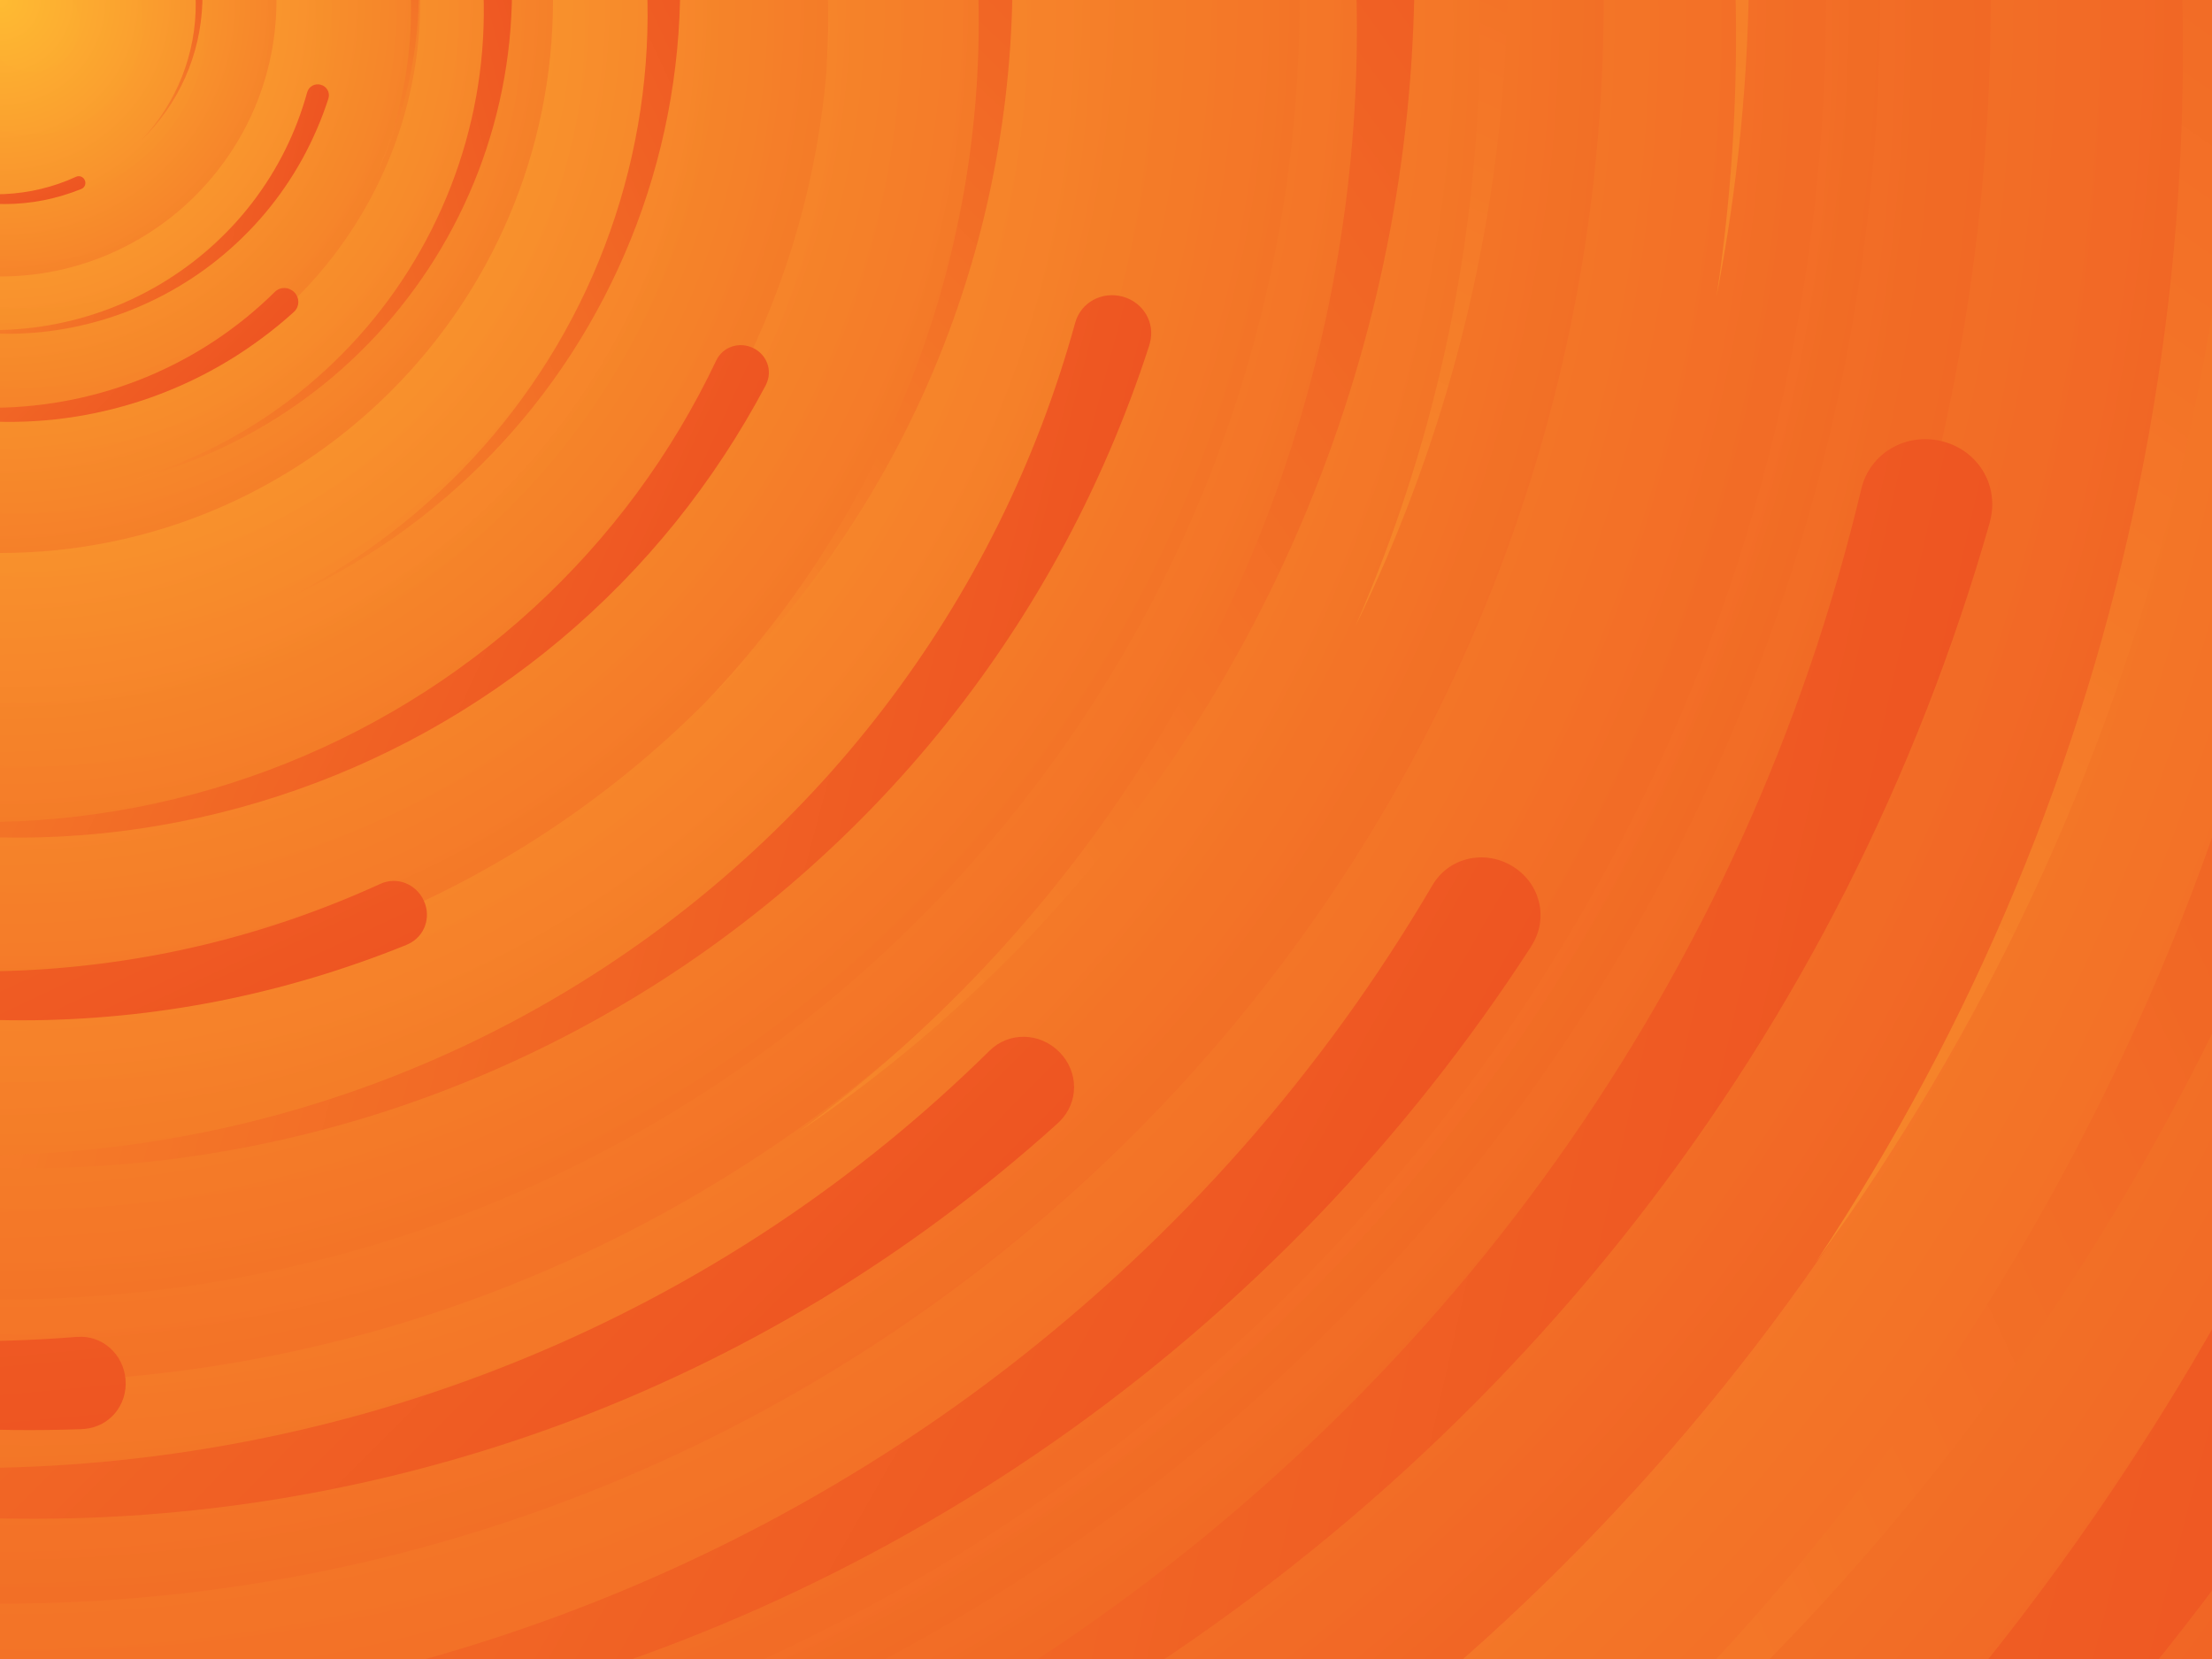
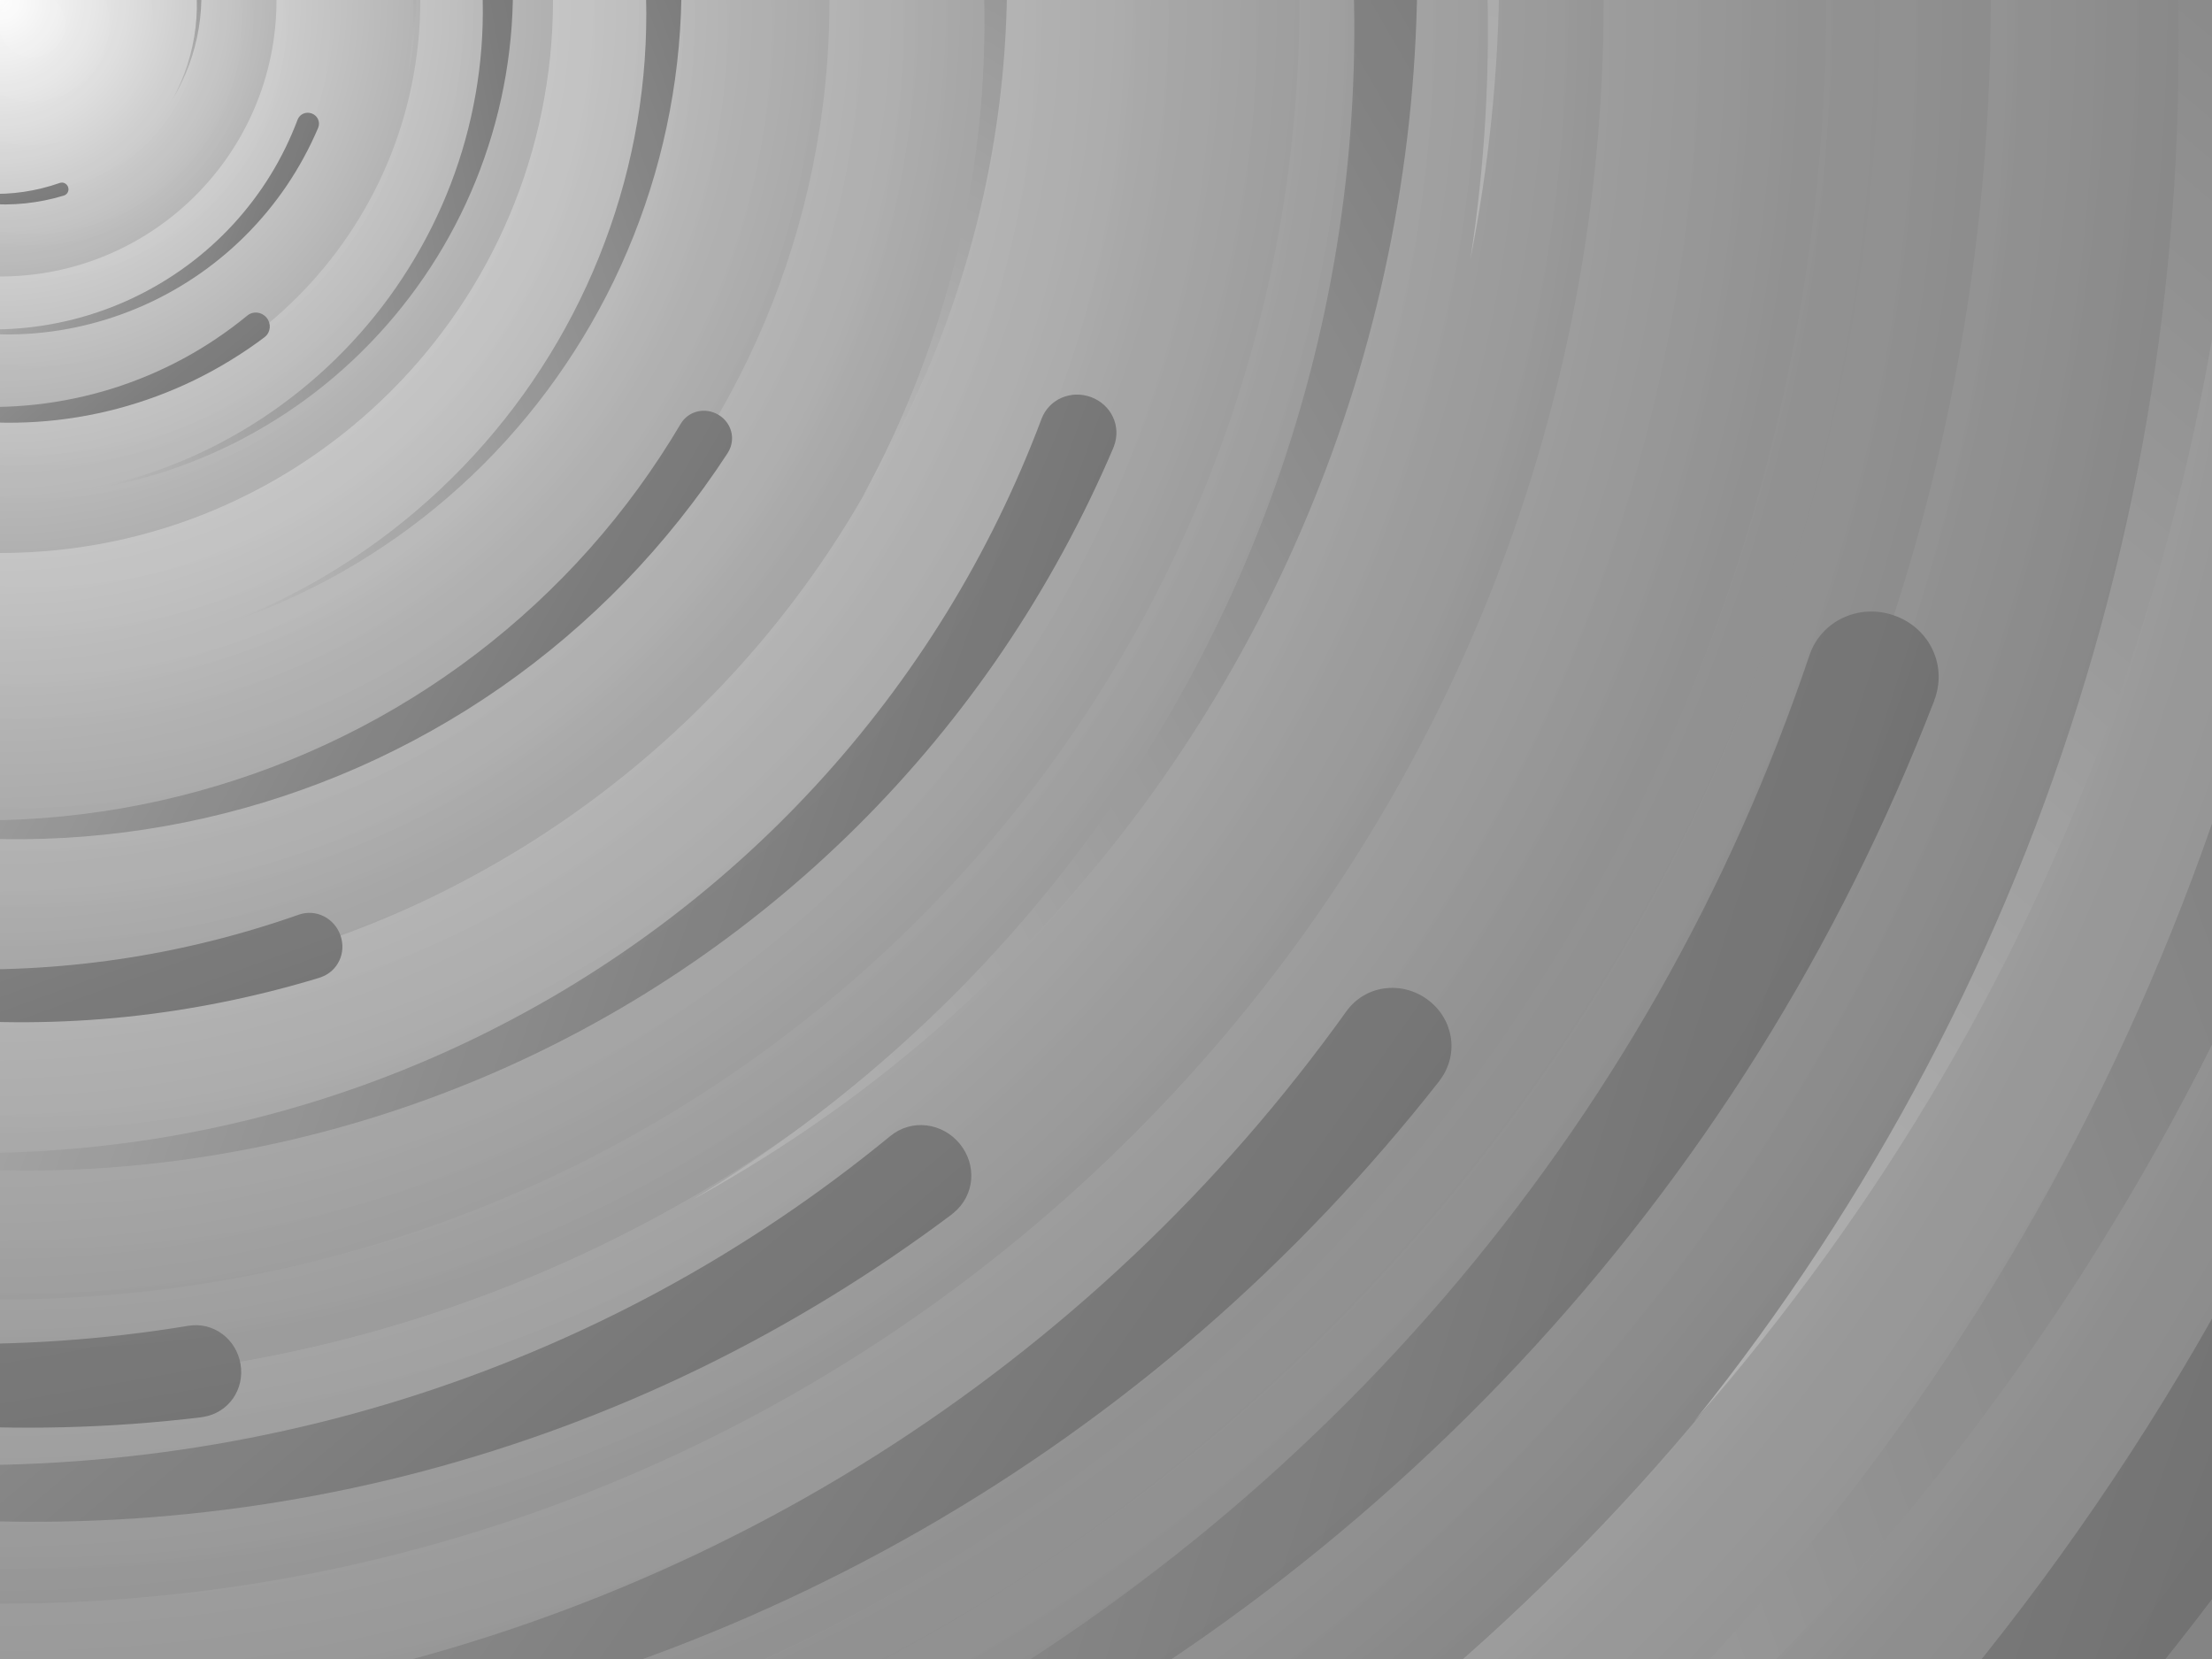
<svg xmlns="http://www.w3.org/2000/svg" viewBox="0 0 2000 1500">
-   <rect fill="#ee5522" width="2000" height="1500" />
+   <rect fill="#6D6D6D" width="2000" height="1500" />
  <defs>
    <radialGradient id="a" gradientUnits="objectBoundingBox">
-       <stop offset="0" stop-color="#FB3" />
-       <stop offset="1" stop-color="#ee5522" />
+       <stop offset="0" stop-color="#FFFFFF" />
+       <stop offset="1" stop-color="#6D6D6D" />
    </radialGradient>
    <linearGradient id="b" gradientUnits="userSpaceOnUse" x1="0" y1="750" x2="1550" y2="750">
-       <stop offset="0" stop-color="#f7882b" />
-       <stop offset="1" stop-color="#ee5522" />
+       <stop offset="0" stop-color="#b6b6b6" />
+       <stop offset="1" stop-color="#6D6D6D" />
    </linearGradient>
    <path id="s" fill="url(#b)" d="M1549.2 51.6c-5.4 99.1-20.2 197.6-44.2 293.6c-24.1 96-57.4 189.4-99.3 278.6c-41.9 89.2-92.4 174.1-150.3 253.3c-58 79.2-123.4 152.6-195.1 219c-71.7 66.4-149.6 125.8-232.2 177.2c-82.7 51.4-170.1 94.7-260.7 129.1c-90.6 34.4-184.4 60-279.5 76.3C192.6 1495 96.1 1502 0 1500c96.1-2.1 191.8-13.3 285.4-33.6c93.6-20.2 185-49.5 272.5-87.2c87.6-37.7 171.3-83.8 249.6-137.3c78.4-53.5 151.5-114.5 217.9-181.7c66.5-67.2 126.4-140.7 178.6-218.9c52.3-78.3 96.9-161.4 133-247.9c36.1-86.5 63.8-176.2 82.6-267.6c18.8-91.4 28.6-184.4 29.6-277.4c0.3-27.6 23.2-48.7 50.8-48.4s49.5 21.8 49.2 49.5c0 0.7 0 1.3-0.1 2L1549.2 51.6z" />
    <g id="g">
      <use href="#s" transform="scale(0.12) rotate(60)" />
      <use href="#s" transform="scale(0.2) rotate(10)" />
      <use href="#s" transform="scale(0.25) rotate(40)" />
      <use href="#s" transform="scale(0.3) rotate(-20)" />
      <use href="#s" transform="scale(0.4) rotate(-30)" />
      <use href="#s" transform="scale(0.5) rotate(20)" />
      <use href="#s" transform="scale(0.6) rotate(60)" />
      <use href="#s" transform="scale(0.7) rotate(10)" />
      <use href="#s" transform="scale(0.835) rotate(-40)" />
      <use href="#s" transform="scale(0.9) rotate(40)" />
      <use href="#s" transform="scale(1.05) rotate(25)" />
      <use href="#s" transform="scale(1.2) rotate(8)" />
      <use href="#s" transform="scale(1.333) rotate(-60)" />
      <use href="#s" transform="scale(1.45) rotate(-30)" />
      <use href="#s" transform="scale(1.6) rotate(10)" />
    </g>
  </defs>
-   <g transform="">
-     <g transform="">
+   <g transform="rotate(0 0 0)">
+     <g transform="rotate(0 0 0)">
      <circle fill="url(#a)" r="3000" />
      <g opacity="0.5">
        <circle fill="url(#a)" r="2000" />
        <circle fill="url(#a)" r="1800" />
        <circle fill="url(#a)" r="1700" />
        <circle fill="url(#a)" r="1651" />
        <circle fill="url(#a)" r="1450" />
        <circle fill="url(#a)" r="1250" />
        <circle fill="url(#a)" r="1175" />
        <circle fill="url(#a)" r="900" />
        <circle fill="url(#a)" r="750" />
        <circle fill="url(#a)" r="500" />
        <circle fill="url(#a)" r="380" />
        <circle fill="url(#a)" r="250" />
      </g>
-       <g transform="rotate(-115.2 0 0)">
+       <g transform="rotate(0 0 0)">
        <use href="#g" transform="rotate(10)" />
        <use href="#g" transform="rotate(120)" />
        <use href="#g" transform="rotate(240)" />
      </g>
-       <circle fill-opacity="0" fill="url(#a)" r="3000" />
+       <circle fill-opacity="0.1" fill="url(#a)" r="3000" />
    </g>
  </g>
</svg>
